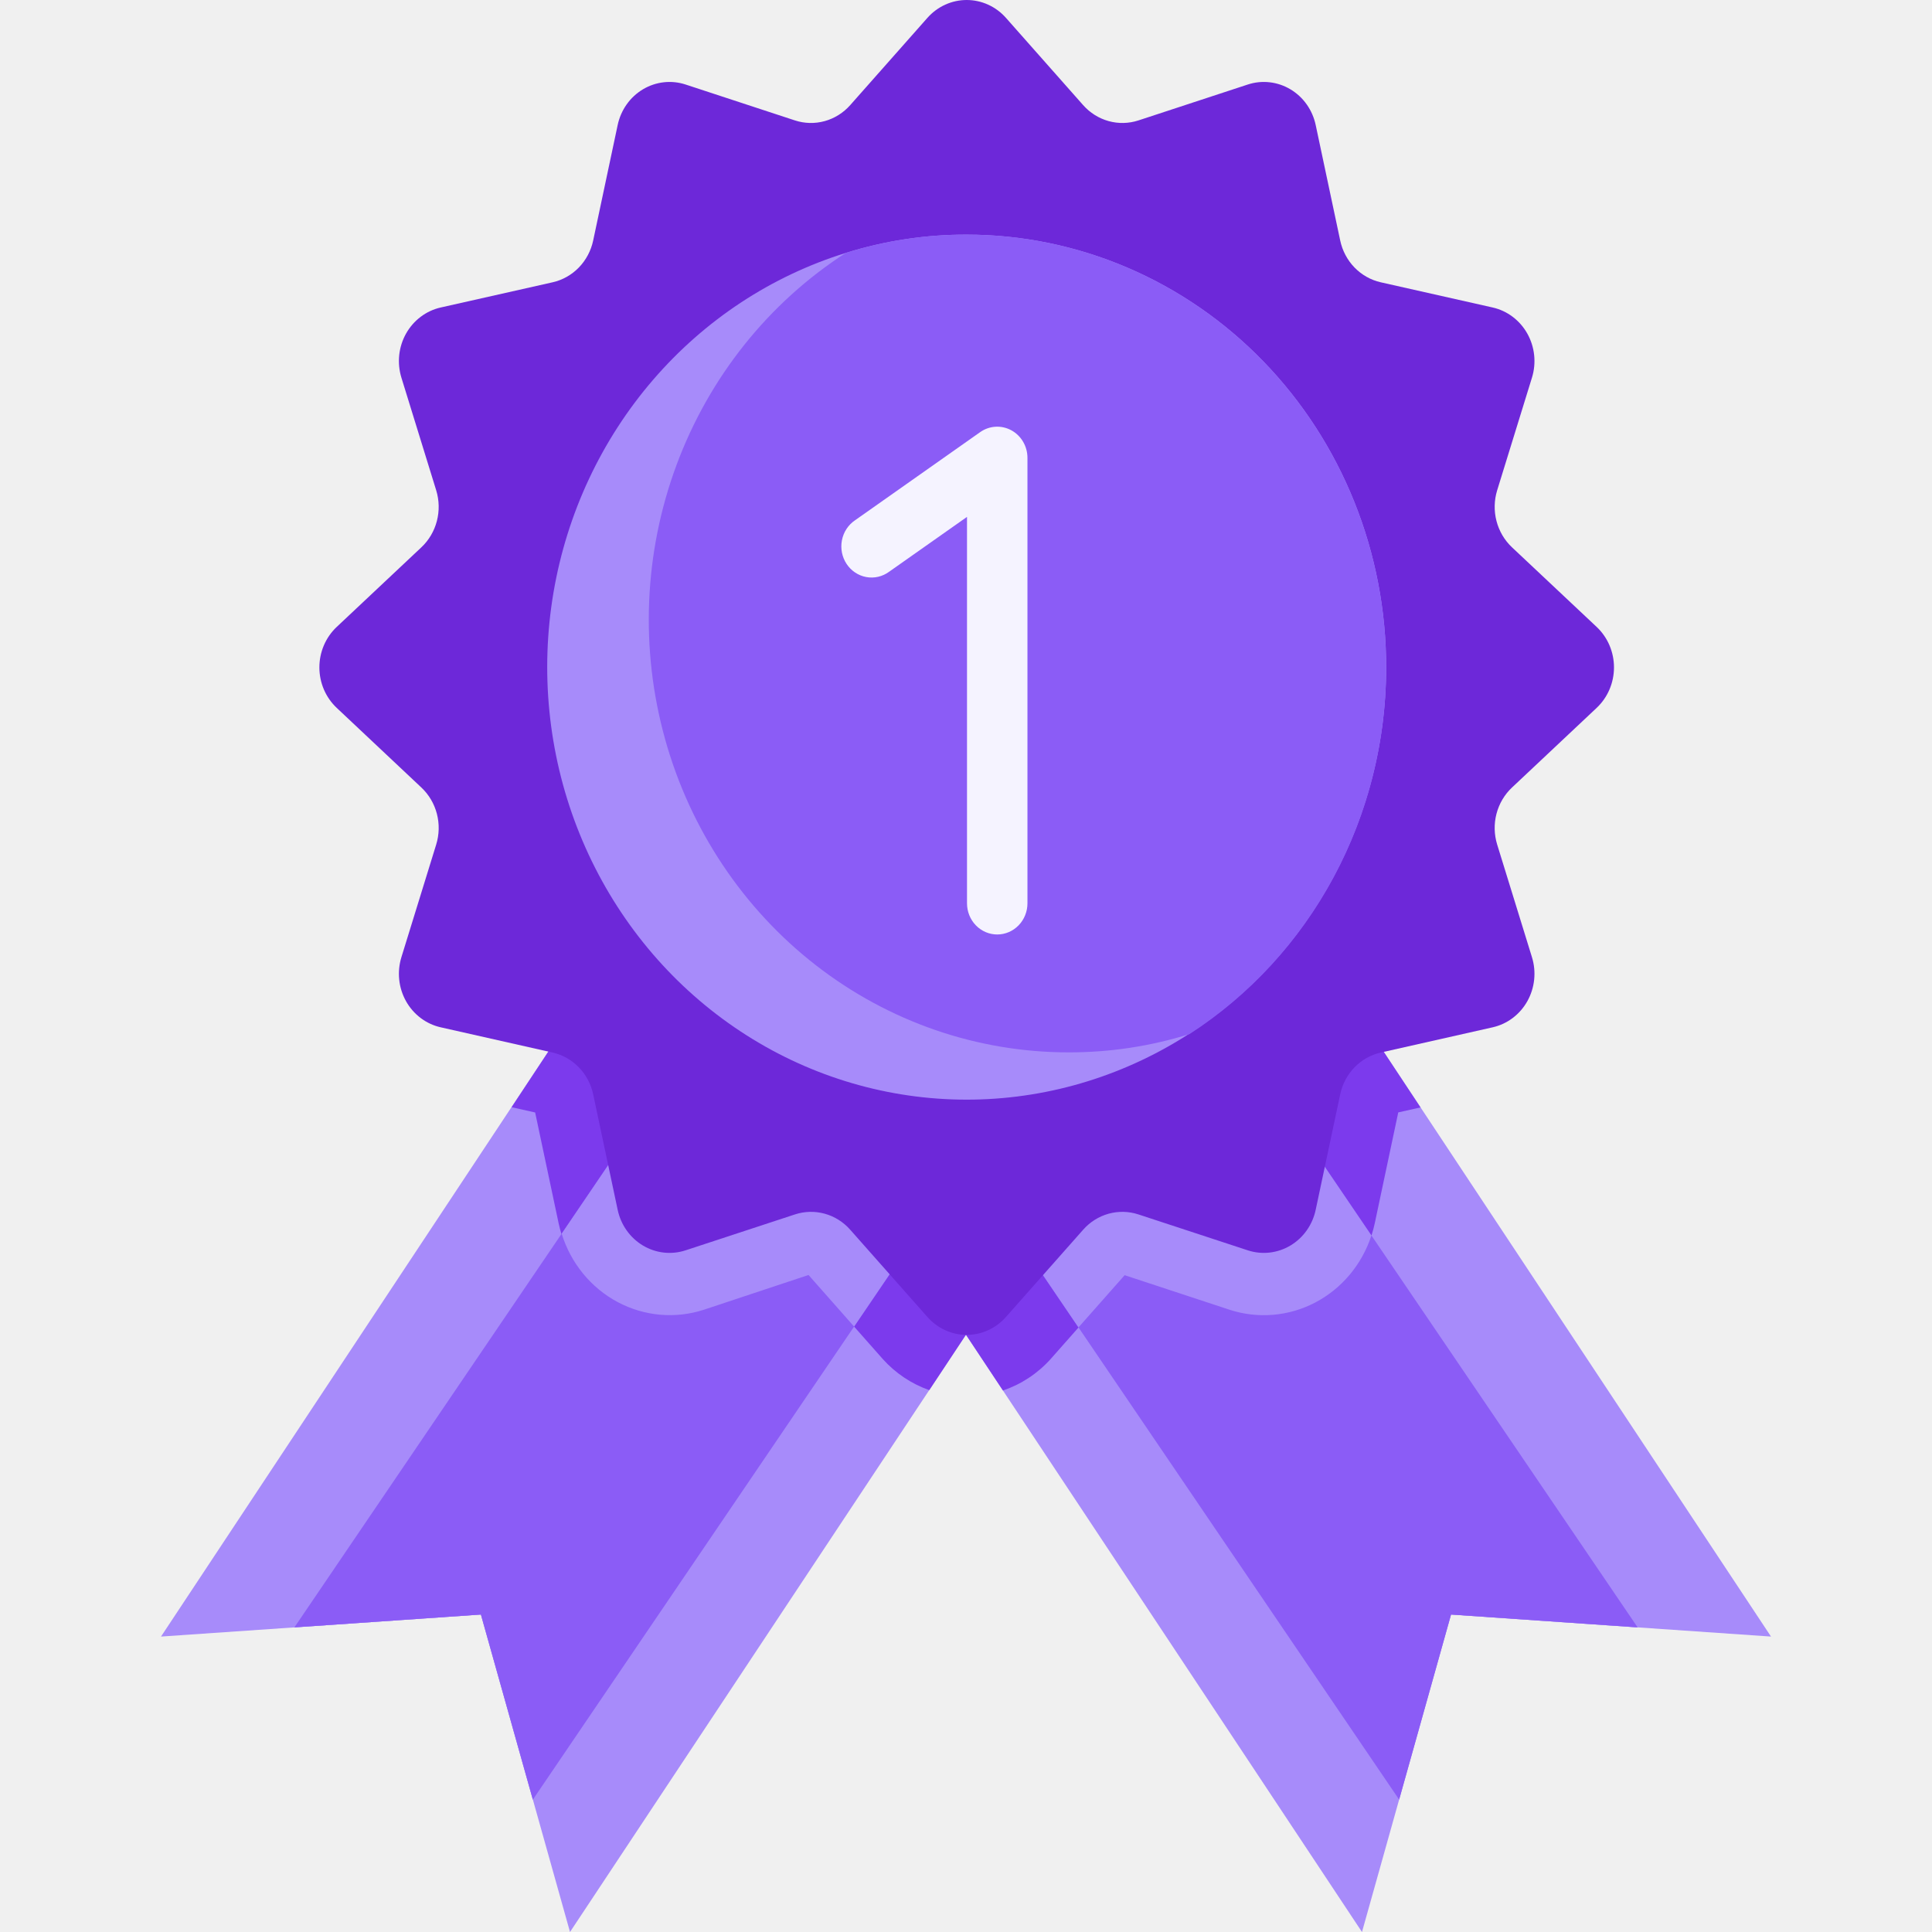
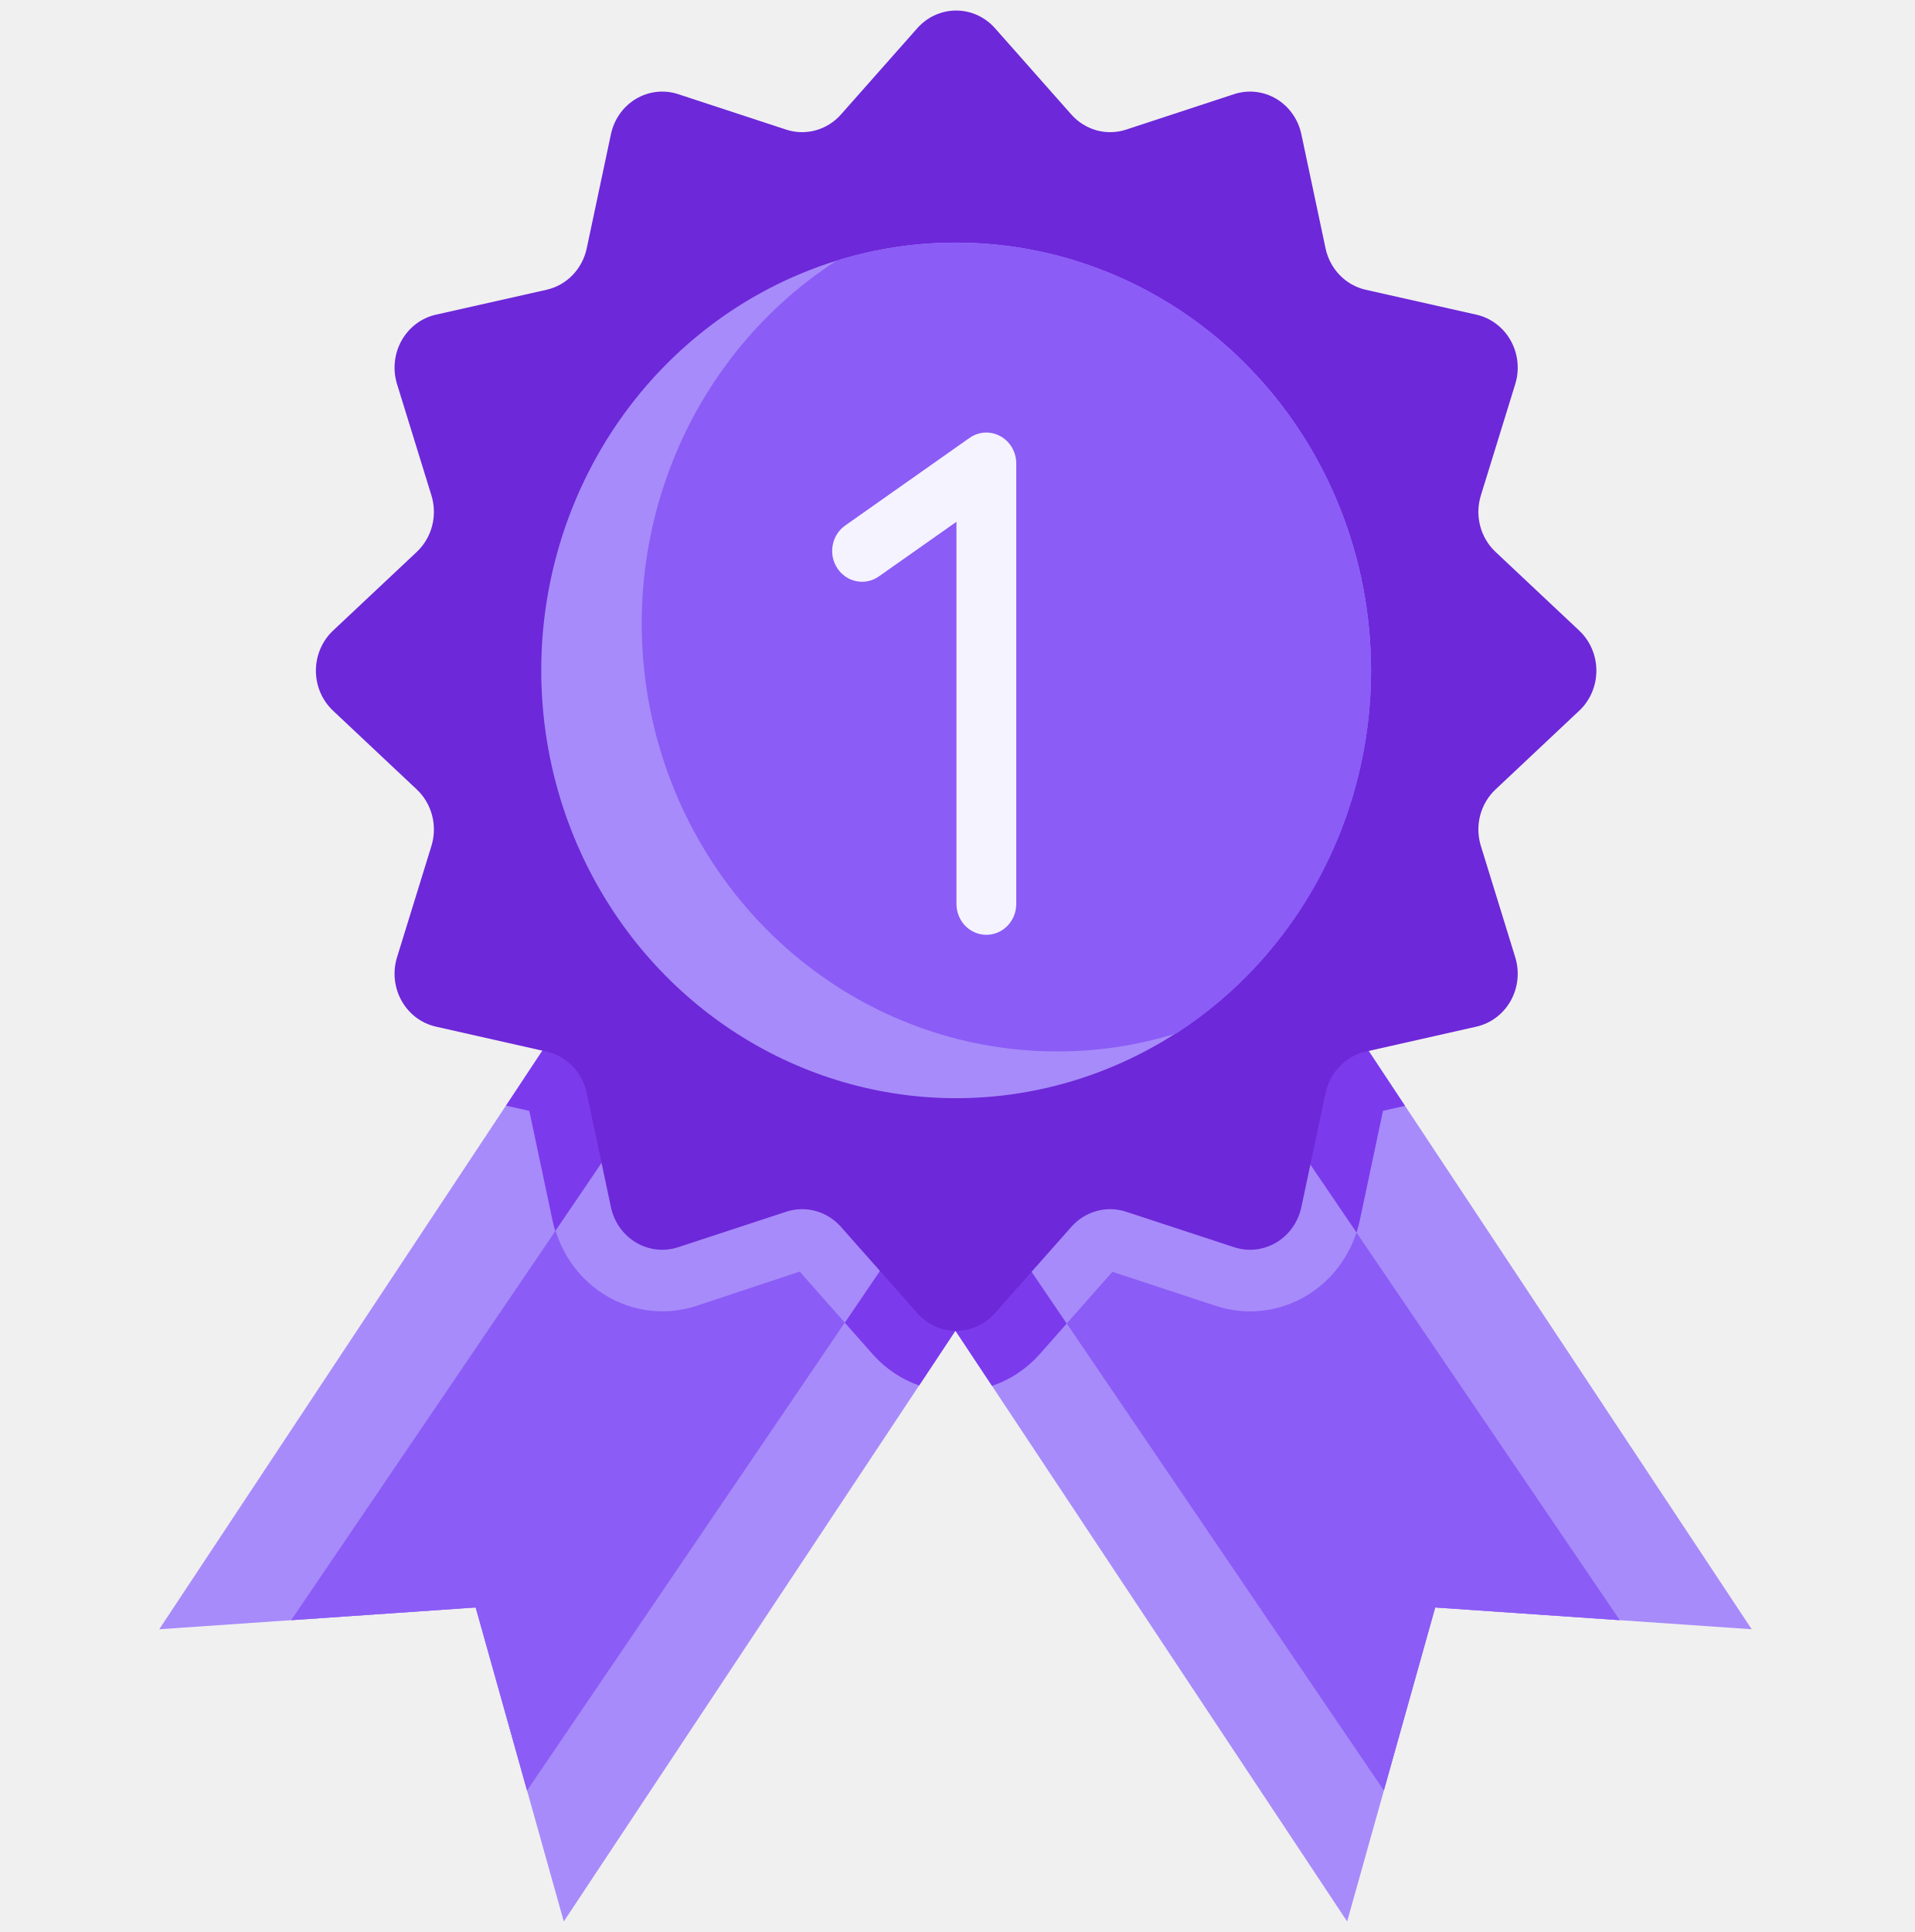
- <svg xmlns="http://www.w3.org/2000/svg" width="136" height="136" viewBox="0 0 136 136" fill="none">
-   <g clip-path="url(#clip0_1607_146)">
-     <path d="M60.599 86.17C60.045 85.542 59.327 85.091 58.531 84.871C57.734 84.651 56.894 84.671 56.109 84.93L48.422 87.454C48.001 87.593 47.557 87.64 47.118 87.591C46.679 87.542 46.255 87.4 45.873 87.172C45.49 86.944 45.159 86.636 44.898 86.268C44.639 85.9 44.456 85.481 44.363 85.035L42.638 76.91C42.461 76.08 42.056 75.32 41.473 74.719C40.89 74.118 40.153 73.702 39.347 73.52L38.984 73.438L11.333 115.203L33.856 113.653L40.125 136L68.374 93.386C67.933 93.389 67.497 93.295 67.093 93.111C66.69 92.927 66.329 92.657 66.034 92.319L60.599 86.17Z" fill="#A78BFA" />
-     <path d="M60.599 86.17C60.196 85.712 59.705 85.344 59.156 85.093C58.608 84.841 58.014 84.71 57.414 84.708C56.971 84.708 56.531 84.779 56.109 84.918L48.422 87.443C48.001 87.581 47.557 87.628 47.118 87.579C46.679 87.531 46.254 87.388 45.872 87.16C45.489 86.932 45.157 86.625 44.897 86.257C44.636 85.889 44.453 85.469 44.36 85.024L43.509 80.993L20.722 114.557L33.853 113.653L37.509 126.681L63.098 88.999L60.599 86.17ZM75.395 86.17C75.95 85.542 76.668 85.091 77.464 84.871C78.26 84.651 79.1 84.671 79.885 84.93L87.572 87.454C87.993 87.593 88.437 87.64 88.876 87.591C89.315 87.542 89.739 87.4 90.121 87.172C90.504 86.944 90.836 86.636 91.096 86.268C91.356 85.9 91.538 85.48 91.632 85.035L93.356 76.91C93.534 76.08 93.938 75.32 94.521 74.72C95.104 74.12 95.842 73.704 96.647 73.523L97.01 73.441L124.667 115.203L102.144 113.653L95.875 136L67.62 93.386C68.061 93.389 68.498 93.295 68.901 93.111C69.304 92.927 69.665 92.657 69.96 92.319L75.395 86.17Z" fill="#A78BFA" />
-     <path d="M75.395 86.17C75.95 85.542 76.668 85.091 77.464 84.871C78.26 84.651 79.1 84.671 79.885 84.93L87.573 87.454C87.993 87.593 88.437 87.64 88.876 87.591C89.315 87.542 89.739 87.4 90.122 87.172C90.504 86.944 90.836 86.636 91.096 86.268C91.356 85.9 91.538 85.48 91.632 85.035L92.483 81.005L115.266 114.557L102.133 113.653L98.479 126.681L72.896 88.999L75.395 86.17Z" fill="#A78BFA" />
-     <path d="M79.167 89.771L86.542 92.193C87.603 92.542 88.721 92.658 89.828 92.535C90.934 92.412 92.003 92.052 92.966 91.478C93.93 90.904 94.766 90.129 95.422 89.203C96.079 88.276 96.54 87.219 96.777 86.098L98.428 78.306L99.994 77.955L97.007 73.441L96.644 73.523C95.84 73.706 95.103 74.122 94.521 74.722C93.939 75.322 93.536 76.082 93.359 76.91L91.634 85.036C91.541 85.481 91.358 85.901 91.098 86.269C90.838 86.637 90.506 86.944 90.124 87.172C89.742 87.4 89.317 87.543 88.879 87.591C88.439 87.64 87.996 87.594 87.575 87.455L79.888 84.931C79.103 84.672 78.262 84.651 77.466 84.871C76.67 85.091 75.952 85.542 75.397 86.171L69.963 92.313C69.73 92.621 69.432 92.871 69.091 93.042C68.751 93.213 68.377 93.302 67.998 93.302C67.619 93.302 67.246 93.213 66.905 93.042C66.565 92.871 66.267 92.621 66.034 92.313L60.602 86.171C60.199 85.712 59.707 85.345 59.159 85.093C58.61 84.841 58.017 84.71 57.416 84.708C56.973 84.708 56.533 84.779 56.111 84.919L48.424 87.443C48.004 87.582 47.559 87.629 47.12 87.58C46.681 87.531 46.257 87.388 45.874 87.161C45.492 86.933 45.16 86.625 44.899 86.257C44.639 85.889 44.456 85.469 44.362 85.024L42.64 76.899C42.46 76.071 42.055 75.314 41.471 74.716C40.888 74.118 40.151 73.704 39.347 73.523L38.987 73.441L36.014 77.94L37.671 78.311L39.322 86.103C39.559 87.224 40.021 88.281 40.678 89.207C41.334 90.134 42.171 90.908 43.135 91.481C44.099 92.055 45.168 92.414 46.274 92.537C47.38 92.659 48.499 92.542 49.559 92.193L56.914 89.751L62.142 95.668C63.04 96.666 64.165 97.418 65.415 97.856L67.997 93.957L70.601 97.882C71.883 97.45 73.038 96.688 73.957 95.668L79.167 89.771Z" fill="#7C3AED" />
-     <path d="M60.6 86.17C60.197 85.712 59.705 85.345 59.157 85.093C58.608 84.841 58.015 84.71 57.414 84.708C56.971 84.708 56.531 84.779 56.109 84.919L48.422 87.443C48.002 87.582 47.557 87.628 47.118 87.579C46.679 87.531 46.255 87.388 45.872 87.16C45.49 86.933 45.157 86.625 44.897 86.257C44.637 85.889 44.454 85.469 44.36 85.024L43.509 80.993L20.723 114.557L33.853 113.653L37.51 126.681L63.099 88.999L60.6 86.17ZM92.489 81.005L91.638 85.036C91.544 85.481 91.362 85.9 91.102 86.268C90.842 86.636 90.51 86.944 90.128 87.172C89.745 87.4 89.321 87.543 88.882 87.591C88.443 87.64 87.999 87.593 87.579 87.454L79.891 84.93C79.106 84.672 78.266 84.651 77.47 84.871C76.674 85.091 75.956 85.542 75.401 86.17L72.902 88.999L98.491 126.681L102.145 113.653L115.278 114.557L92.489 81.005Z" fill="#8B5CF6" />
-     <path d="M63.099 88.999L60.6 86.17C60.196 85.712 59.705 85.345 59.156 85.093C58.608 84.841 58.014 84.71 57.414 84.708C56.971 84.708 56.531 84.779 56.109 84.919L48.422 87.443C48.001 87.582 47.557 87.628 47.118 87.579C46.679 87.531 46.254 87.388 45.872 87.16C45.489 86.933 45.157 86.625 44.897 86.257C44.637 85.889 44.454 85.469 44.36 85.024L43.509 80.993L39.538 86.843C40.181 88.922 41.597 90.652 43.476 91.655C45.355 92.658 47.543 92.852 49.559 92.193L56.915 89.751L60.123 93.383L63.101 88.996L63.099 88.999ZM86.54 92.193C88.538 92.849 90.707 92.669 92.577 91.692C94.448 90.715 95.871 89.018 96.539 86.969L92.489 81.005L91.638 85.036C91.544 85.481 91.362 85.9 91.102 86.268C90.842 86.636 90.51 86.944 90.127 87.172C89.745 87.4 89.321 87.543 88.882 87.591C88.443 87.64 87.999 87.593 87.578 87.454L79.891 84.93C79.106 84.672 78.266 84.651 77.47 84.871C76.674 85.091 75.955 85.542 75.401 86.17L72.902 88.999L75.917 93.442L79.168 89.765L86.54 92.193Z" fill="#A78BFA" />
-     <path d="M97.194 19.871L105.077 21.646C105.585 21.761 106.064 21.984 106.484 22.301C106.904 22.618 107.255 23.022 107.515 23.486C107.775 23.951 107.938 24.466 107.994 25C108.05 25.533 107.998 26.072 107.84 26.584L105.392 34.51C105.175 35.213 105.158 35.965 105.343 36.677C105.528 37.389 105.907 38.032 106.436 38.529L112.393 44.13C112.777 44.492 113.085 44.932 113.295 45.422C113.505 45.913 113.614 46.444 113.614 46.981C113.614 47.517 113.505 48.048 113.295 48.539C113.085 49.029 112.777 49.47 112.393 49.831L106.436 55.435C105.907 55.932 105.527 56.574 105.342 57.287C105.157 57.999 105.175 58.751 105.392 59.454L107.84 67.381C107.998 67.892 108.05 68.431 107.994 68.964C107.938 69.497 107.775 70.012 107.515 70.477C107.255 70.941 106.904 71.344 106.484 71.661C106.064 71.978 105.585 72.2 105.077 72.315L97.194 74.093C96.495 74.251 95.855 74.612 95.349 75.133C94.843 75.655 94.493 76.315 94.341 77.036L92.616 85.161C92.505 85.686 92.29 86.18 91.983 86.614C91.676 87.047 91.285 87.41 90.835 87.678C90.384 87.947 89.884 88.115 89.367 88.173C88.85 88.231 88.326 88.176 87.831 88.013L80.143 85.489C79.462 85.264 78.732 85.246 78.041 85.437C77.35 85.628 76.727 86.019 76.246 86.565L70.811 92.708C70.461 93.104 70.034 93.421 69.558 93.638C69.083 93.855 68.568 93.967 68.048 93.967C67.528 93.967 67.013 93.855 66.538 93.638C66.062 93.421 65.635 93.104 65.285 92.708L59.85 86.565C59.369 86.019 58.746 85.628 58.055 85.437C57.364 85.246 56.634 85.264 55.953 85.489L48.266 88.013C47.77 88.176 47.247 88.231 46.729 88.173C46.212 88.115 45.712 87.947 45.261 87.678C44.811 87.41 44.42 87.047 44.113 86.614C43.806 86.18 43.591 85.686 43.48 85.161L41.756 77.036C41.603 76.315 41.253 75.655 40.747 75.133C40.241 74.612 39.601 74.251 38.902 74.093L31.019 72.315C30.511 72.2 30.032 71.978 29.612 71.661C29.192 71.344 28.841 70.941 28.581 70.477C28.321 70.012 28.158 69.497 28.102 68.964C28.046 68.431 28.099 67.892 28.256 67.381L30.704 59.454C30.922 58.751 30.939 57.999 30.754 57.287C30.569 56.574 30.189 55.932 29.66 55.435L23.704 49.831C23.319 49.47 23.012 49.029 22.801 48.539C22.591 48.048 22.482 47.517 22.482 46.981C22.482 46.444 22.591 45.913 22.801 45.422C23.012 44.932 23.319 44.492 23.704 44.13L29.66 38.529C30.189 38.032 30.568 37.389 30.753 36.677C30.938 35.965 30.921 35.213 30.704 34.51L28.256 26.584C28.099 26.072 28.046 25.533 28.102 25C28.158 24.466 28.321 23.951 28.581 23.486C28.841 23.022 29.192 22.618 29.612 22.301C30.032 21.984 30.511 21.761 31.019 21.646L38.902 19.871C39.601 19.713 40.241 19.352 40.747 18.831C41.253 18.309 41.603 17.649 41.756 16.928L43.48 8.8C43.591 8.276 43.807 7.781 44.114 7.348C44.421 6.915 44.812 6.553 45.262 6.285C45.713 6.017 46.213 5.848 46.73 5.791C47.247 5.733 47.77 5.788 48.266 5.951L55.953 8.475C56.634 8.699 57.364 8.716 58.054 8.525C58.745 8.334 59.368 7.943 59.85 7.399L65.285 1.256C65.636 0.86 66.063 0.544 66.538 0.328C67.014 0.112 67.528 -0 68.048 -0C68.568 -0 69.082 0.112 69.558 0.328C70.034 0.544 70.46 0.86 70.811 1.256L76.246 7.399C76.728 7.943 77.351 8.334 78.042 8.525C78.733 8.716 79.462 8.699 80.143 8.475L87.831 5.951C88.326 5.788 88.849 5.733 89.366 5.791C89.883 5.848 90.383 6.017 90.834 6.285C91.284 6.553 91.675 6.915 91.982 7.348C92.289 7.781 92.505 8.276 92.616 8.8L94.341 16.928C94.493 17.649 94.843 18.309 95.349 18.831C95.855 19.352 96.495 19.713 97.194 19.871Z" fill="#6D28D9" />
-     <path d="M97.578 46.994C97.572 52.636 96.045 58.166 93.169 62.965C90.293 67.765 86.18 71.646 81.289 74.176C76.398 76.706 70.921 77.785 65.471 77.292C60.02 76.799 54.809 74.755 50.419 71.386C46.029 68.018 42.634 63.458 40.611 58.215C38.589 52.973 38.019 47.254 38.964 41.696C39.91 36.139 42.335 30.962 45.968 26.743C49.601 22.524 54.299 19.429 59.539 17.803C62.298 16.942 65.166 16.508 68.049 16.516C71.929 16.516 75.771 17.305 79.355 18.837C82.939 20.369 86.196 22.615 88.938 25.445C91.68 28.276 93.855 31.636 95.337 35.333C96.82 39.031 97.581 42.993 97.578 46.994Z" fill="#A78BFA" />
-     <path d="M97.577 46.994C97.58 52.151 96.311 57.225 93.889 61.738C91.468 66.251 87.974 70.054 83.734 72.792C80.975 73.653 78.107 74.086 75.225 74.079C68.811 74.083 62.57 71.934 57.446 67.957C52.321 63.98 48.591 58.391 46.819 52.035C45.048 45.679 45.331 38.901 47.625 32.725C49.92 26.549 54.101 21.311 59.538 17.803C62.297 16.942 65.165 16.508 68.048 16.516C71.928 16.516 75.77 17.305 79.354 18.837C82.939 20.369 86.195 22.615 88.937 25.445C91.68 28.276 93.854 31.636 95.337 35.333C96.819 39.031 97.58 42.993 97.577 46.994Z" fill="#8B5CF6" />
-     <path d="M70.198 65.781C69.634 65.781 69.093 65.55 68.694 65.138C68.295 64.727 68.071 64.169 68.071 63.587V36.385L62.585 40.249C62.354 40.418 62.093 40.538 61.817 40.602C61.541 40.665 61.256 40.672 60.977 40.62C60.699 40.569 60.433 40.461 60.196 40.302C59.958 40.144 59.754 39.938 59.594 39.697C59.435 39.456 59.324 39.185 59.267 38.899C59.211 38.613 59.21 38.319 59.266 38.032C59.321 37.746 59.431 37.474 59.589 37.233C59.748 36.991 59.951 36.784 60.188 36.625L68.998 30.418C69.318 30.193 69.691 30.062 70.078 30.039C70.465 30.017 70.85 30.104 71.192 30.29C71.535 30.477 71.821 30.756 72.021 31.098C72.221 31.44 72.326 31.832 72.326 32.232V63.587C72.326 64.169 72.102 64.727 71.703 65.138C71.303 65.55 70.762 65.781 70.198 65.781Z" fill="#F5F3FF" />
+ <svg xmlns="http://www.w3.org/2000/svg" width="109" height="110" viewBox="0 0 109 110" fill="none">
+   <g clip-path="url(#clip0_2857_318)">
+     <path d="M48.48 69.536C48.036 69.033 47.462 68.672 46.825 68.497C46.188 68.321 45.515 68.337 44.887 68.544L38.738 70.564C38.401 70.675 38.046 70.712 37.695 70.673C37.344 70.634 37.004 70.52 36.699 70.337C36.393 70.155 36.127 69.909 35.919 69.615C35.711 69.32 35.565 68.984 35.49 68.628L34.111 62.128C33.969 61.464 33.645 60.856 33.179 60.375C32.712 59.895 32.122 59.562 31.478 59.416L31.188 59.35L9.067 92.763L27.085 91.522L32.1 109.4L54.7 75.309C54.347 75.311 53.998 75.236 53.675 75.089C53.352 74.942 53.063 74.726 52.828 74.455L48.48 69.536Z" fill="#A78BFA" />
+     <path d="M48.48 69.536C48.157 69.169 47.764 68.876 47.325 68.674C46.886 68.473 46.411 68.368 45.931 68.366C45.577 68.366 45.225 68.423 44.887 68.535L38.738 70.554C38.401 70.665 38.046 70.703 37.694 70.663C37.343 70.625 37.004 70.51 36.697 70.328C36.392 70.146 36.126 69.9 35.917 69.605C35.709 69.311 35.563 68.975 35.488 68.619L34.807 65.395L16.578 92.246L27.083 91.522L30.008 101.945L50.479 71.799L48.48 69.536ZM60.316 69.536C60.76 69.033 61.334 68.672 61.971 68.497C62.608 68.321 63.28 68.337 63.908 68.544L70.058 70.564C70.395 70.675 70.75 70.712 71.101 70.673C71.452 70.634 71.792 70.52 72.097 70.337C72.403 70.155 72.669 69.909 72.877 69.615C73.085 69.32 73.231 68.984 73.305 68.628L74.685 62.128C74.827 61.464 75.151 60.856 75.617 60.376C76.084 59.896 76.674 59.564 77.318 59.418L77.608 59.353L99.734 92.763L81.715 91.522L76.7 109.4L54.096 75.309C54.449 75.311 54.798 75.236 55.121 75.089C55.444 74.942 55.732 74.726 55.968 74.455L60.316 69.536Z" fill="#A78BFA" />
+     <path d="M60.316 69.536C60.76 69.033 61.334 68.672 61.971 68.496C62.608 68.321 63.28 68.337 63.908 68.544L70.058 70.563C70.394 70.674 70.75 70.712 71.101 70.673C71.452 70.634 71.791 70.519 72.097 70.337C72.403 70.155 72.669 69.909 72.877 69.615C73.085 69.32 73.231 68.984 73.305 68.628L73.986 65.404L92.213 92.246L81.706 91.522L78.784 101.945L58.317 71.799L60.316 69.536Z" fill="#A78BFA" />
+     <path d="M63.334 72.417L69.234 74.355C70.082 74.633 70.977 74.726 71.862 74.628C72.747 74.529 73.602 74.241 74.373 73.782C75.144 73.323 75.813 72.703 76.338 71.962C76.863 71.221 77.232 70.375 77.422 69.478L78.742 63.244L79.995 62.964L77.606 59.353L77.315 59.419C76.672 59.565 76.083 59.897 75.617 60.378C75.152 60.858 74.829 61.465 74.687 62.128L73.308 68.629C73.233 68.985 73.087 69.321 72.879 69.615C72.671 69.909 72.405 70.155 72.099 70.338C71.794 70.52 71.454 70.634 71.103 70.673C70.752 70.712 70.397 70.675 70.06 70.564L63.91 68.544C63.282 68.337 62.61 68.321 61.973 68.497C61.336 68.673 60.762 69.034 60.318 69.537L55.97 74.45C55.784 74.697 55.545 74.896 55.273 75.034C55.001 75.171 54.702 75.242 54.399 75.242C54.096 75.242 53.797 75.171 53.524 75.034C53.252 74.896 53.014 74.697 52.827 74.45L48.482 69.537C48.159 69.169 47.766 68.876 47.327 68.674C46.888 68.473 46.413 68.368 45.933 68.367C45.579 68.366 45.227 68.423 44.889 68.535L38.74 70.554C38.403 70.665 38.048 70.703 37.696 70.664C37.345 70.625 37.005 70.511 36.7 70.328C36.394 70.146 36.128 69.9 35.919 69.606C35.711 69.311 35.565 68.975 35.49 68.619L34.113 62.119C33.968 61.457 33.644 60.851 33.177 60.372C32.711 59.894 32.121 59.563 31.478 59.419L31.19 59.353L28.811 62.952L30.137 63.249L31.457 69.483C31.648 70.379 32.017 71.225 32.542 71.966C33.068 72.707 33.737 73.326 34.508 73.785C35.279 74.243 36.135 74.531 37.02 74.629C37.904 74.727 38.8 74.634 39.647 74.355L45.532 72.401L49.714 77.134C50.432 77.933 51.332 78.534 52.333 78.885L54.398 75.766L56.481 78.906C57.507 78.559 58.431 77.95 59.165 77.134L63.334 72.417Z" fill="#7C3AED" />
+     <path d="M48.48 69.536C48.158 69.169 47.764 68.876 47.326 68.674C46.887 68.473 46.412 68.368 45.932 68.366C45.577 68.366 45.225 68.423 44.888 68.535L38.738 70.554C38.402 70.665 38.046 70.702 37.695 70.663C37.343 70.625 37.004 70.51 36.698 70.328C36.392 70.146 36.126 69.9 35.918 69.605C35.71 69.311 35.563 68.975 35.489 68.619L34.808 65.394L16.579 92.246L27.083 91.522L30.008 101.945L50.479 71.799L48.48 69.536ZM73.991 65.404L73.311 68.628C73.236 68.984 73.09 69.32 72.882 69.615C72.674 69.909 72.408 70.155 72.102 70.337C71.797 70.52 71.457 70.634 71.106 70.673C70.755 70.712 70.4 70.674 70.063 70.564L63.913 68.544C63.285 68.337 62.613 68.321 61.976 68.496C61.339 68.672 60.765 69.033 60.321 69.536L58.322 71.799L78.793 101.945L81.716 91.522L92.223 92.246L73.991 65.404Z" fill="#8B5CF6" />
+     <path d="M50.48 71.799L48.48 69.536C48.158 69.169 47.764 68.876 47.326 68.674C46.887 68.473 46.412 68.368 45.932 68.366C45.578 68.366 45.225 68.423 44.888 68.535L38.738 70.554C38.402 70.665 38.046 70.702 37.695 70.663C37.344 70.625 37.004 70.51 36.698 70.328C36.392 70.146 36.126 69.9 35.918 69.605C35.71 69.311 35.564 68.975 35.489 68.619L34.808 65.394L31.631 70.074C32.145 71.737 33.278 73.122 34.781 73.924C36.284 74.726 38.035 74.881 39.648 74.354L45.532 72.4L48.099 75.307L50.482 71.797L50.48 71.799ZM69.233 74.354C70.831 74.879 72.566 74.735 74.062 73.954C75.559 73.172 76.697 71.815 77.232 70.175L73.991 65.404L73.311 68.628C73.236 68.984 73.09 69.32 72.882 69.615C72.674 69.909 72.408 70.155 72.103 70.337C71.797 70.52 71.457 70.634 71.106 70.673C70.755 70.712 70.4 70.674 70.063 70.564L63.914 68.544C63.286 68.337 62.613 68.321 61.976 68.496C61.339 68.672 60.765 69.033 60.321 69.536L58.322 71.799L60.734 75.353L63.335 72.412L69.233 74.354Z" fill="#A78BFA" />
+     <path d="M77.755 16.497L84.062 17.917C84.468 18.009 84.852 18.187 85.187 18.441C85.523 18.694 85.804 19.017 86.012 19.389C86.22 19.761 86.351 20.173 86.395 20.6C86.44 21.026 86.398 21.458 86.272 21.867L84.314 28.208C84.14 28.77 84.126 29.372 84.274 29.942C84.422 30.512 84.726 31.026 85.149 31.423L89.914 35.904C90.222 36.193 90.468 36.545 90.636 36.938C90.804 37.331 90.891 37.755 90.891 38.184C90.891 38.614 90.804 39.038 90.636 39.431C90.468 39.824 90.222 40.176 89.914 40.465L85.149 44.948C84.726 45.345 84.422 45.859 84.274 46.429C84.126 46.999 84.14 47.601 84.314 48.163L86.272 54.505C86.398 54.913 86.44 55.345 86.395 55.771C86.351 56.198 86.22 56.61 86.012 56.981C85.804 57.353 85.523 57.675 85.187 57.929C84.852 58.182 84.468 58.36 84.062 58.452L77.755 59.875C77.196 60.001 76.684 60.289 76.279 60.707C75.875 61.124 75.595 61.652 75.472 62.229L74.093 68.729C74.004 69.148 73.832 69.544 73.587 69.891C73.341 70.238 73.028 70.528 72.668 70.743C72.307 70.957 71.907 71.092 71.494 71.138C71.08 71.184 70.661 71.141 70.264 71.01L64.115 68.991C63.57 68.811 62.986 68.797 62.433 68.95C61.88 69.102 61.382 69.415 60.997 69.852L56.649 74.766C56.369 75.084 56.028 75.337 55.647 75.51C55.266 75.684 54.855 75.774 54.439 75.774C54.023 75.774 53.611 75.684 53.23 75.51C52.85 75.337 52.508 75.084 52.228 74.766L47.88 69.852C47.495 69.415 46.997 69.102 46.444 68.95C45.891 68.797 45.307 68.811 44.762 68.991L38.613 71.01C38.216 71.141 37.797 71.184 37.384 71.138C36.97 71.092 36.57 70.957 36.209 70.743C35.849 70.528 35.536 70.238 35.291 69.891C35.045 69.544 34.873 69.148 34.784 68.729L33.405 62.229C33.282 61.652 33.002 61.124 32.598 60.707C32.193 60.289 31.681 60.001 31.122 59.875L24.816 58.452C24.409 58.36 24.026 58.182 23.69 57.929C23.354 57.675 23.073 57.353 22.865 56.981C22.657 56.61 22.527 56.198 22.482 55.771C22.437 55.345 22.479 54.913 22.605 54.505L24.564 48.163C24.738 47.601 24.751 46.999 24.603 46.429C24.455 45.859 24.151 45.345 23.729 44.948L18.963 40.465C18.655 40.176 18.409 39.824 18.241 39.431C18.073 39.038 17.986 38.614 17.986 38.184C17.986 37.755 18.073 37.331 18.241 36.938C18.409 36.545 18.655 36.193 18.963 35.904L23.729 31.423C24.151 31.026 24.455 30.512 24.603 29.942C24.751 29.372 24.737 28.77 24.564 28.208L22.605 21.867C22.479 21.458 22.437 21.026 22.482 20.6C22.526 20.173 22.657 19.761 22.865 19.389C23.073 19.017 23.354 18.694 23.69 18.441C24.026 18.187 24.409 18.009 24.816 17.917L31.122 16.497C31.681 16.37 32.193 16.082 32.598 15.664C33.002 15.247 33.282 14.719 33.405 14.143L34.784 7.64C34.873 7.221 35.046 6.825 35.291 6.479C35.537 6.132 35.85 5.842 36.21 5.628C36.57 5.413 36.97 5.279 37.384 5.233C37.798 5.187 38.216 5.23 38.613 5.361L44.762 7.38C45.308 7.559 45.891 7.573 46.444 7.42C46.996 7.267 47.495 6.955 47.88 6.519L52.228 1.605C52.509 1.288 52.85 1.035 53.231 0.862C53.611 0.689 54.023 0.6 54.439 0.6C54.855 0.6 55.266 0.689 55.646 0.862C56.027 1.035 56.368 1.288 56.649 1.605L60.997 6.519C61.382 6.955 61.881 7.267 62.434 7.42C62.986 7.573 63.57 7.559 64.115 7.38L70.264 5.361C70.661 5.23 71.079 5.187 71.493 5.233C71.907 5.279 72.307 5.413 72.667 5.628C73.028 5.842 73.341 6.132 73.586 6.479C73.832 6.825 74.004 7.221 74.093 7.64L75.472 14.143C75.595 14.719 75.875 15.247 76.279 15.664C76.684 16.082 77.196 16.37 77.755 16.497Z" fill="#6D28D9" />
+     <path d="M78.062 38.195C78.057 42.709 76.836 47.132 74.535 50.972C72.234 54.812 68.944 57.917 65.031 59.941C61.118 61.965 56.737 62.828 52.377 62.434C48.016 62.039 43.847 60.404 40.335 57.709C36.824 55.014 34.107 51.366 32.489 47.172C30.871 42.978 30.415 38.403 31.172 33.957C31.928 29.511 33.868 25.37 36.774 21.994C39.681 18.619 43.44 16.143 47.631 14.842C49.839 14.153 52.133 13.807 54.439 13.813C57.543 13.813 60.617 14.444 63.484 15.67C66.352 16.895 68.957 18.692 71.15 20.956C73.344 23.221 75.084 25.908 76.27 28.866C77.456 31.824 78.065 34.994 78.062 38.195Z" fill="#A78BFA" />
+     <path d="M78.062 38.195C78.064 42.321 77.049 46.38 75.112 49.99C73.175 53.6 70.379 56.643 66.988 58.833C64.781 59.522 62.486 59.869 60.18 59.863C55.049 59.866 50.057 58.147 45.957 54.965C41.857 51.784 38.873 47.313 37.456 42.228C36.039 37.143 36.265 31.72 38.101 26.78C39.936 21.839 43.282 17.649 47.631 14.842C49.839 14.153 52.133 13.807 54.439 13.813C57.543 13.813 60.617 14.444 63.484 15.67C66.352 16.895 68.957 18.692 71.15 20.956C73.344 23.221 75.084 25.908 76.27 28.866C77.456 31.824 78.065 34.994 78.062 38.195Z" fill="#8B5CF6" />
+     <path d="M56.159 53.224C55.707 53.224 55.275 53.04 54.955 52.711C54.636 52.381 54.457 51.935 54.457 51.469V29.708L50.068 32.799C49.884 32.934 49.675 33.03 49.454 33.081C49.233 33.132 49.005 33.137 48.782 33.096C48.559 33.055 48.347 32.969 48.157 32.842C47.967 32.715 47.803 32.55 47.676 32.358C47.548 32.165 47.459 31.948 47.414 31.719C47.369 31.49 47.368 31.255 47.413 31.026C47.457 30.797 47.545 30.58 47.672 30.386C47.798 30.193 47.961 30.027 48.151 29.9L55.199 24.934C55.455 24.754 55.753 24.649 56.063 24.631C56.372 24.613 56.68 24.683 56.954 24.832C57.228 24.981 57.457 25.205 57.617 25.479C57.777 25.752 57.861 26.066 57.861 26.385V51.469C57.861 51.935 57.681 52.381 57.362 52.711C57.043 53.04 56.61 53.224 56.159 53.224Z" fill="#F5F3FF" />
  </g>
  <defs>
-     <clipPath id="clip0_1607_146">
-       <rect width="136" height="136" fill="white" />
+     <clipPath id="clip0_2857_318">
+       <rect width="108.8" height="108.8" fill="white" transform="translate(0 0.599976)" />
    </clipPath>
  </defs>
</svg>
